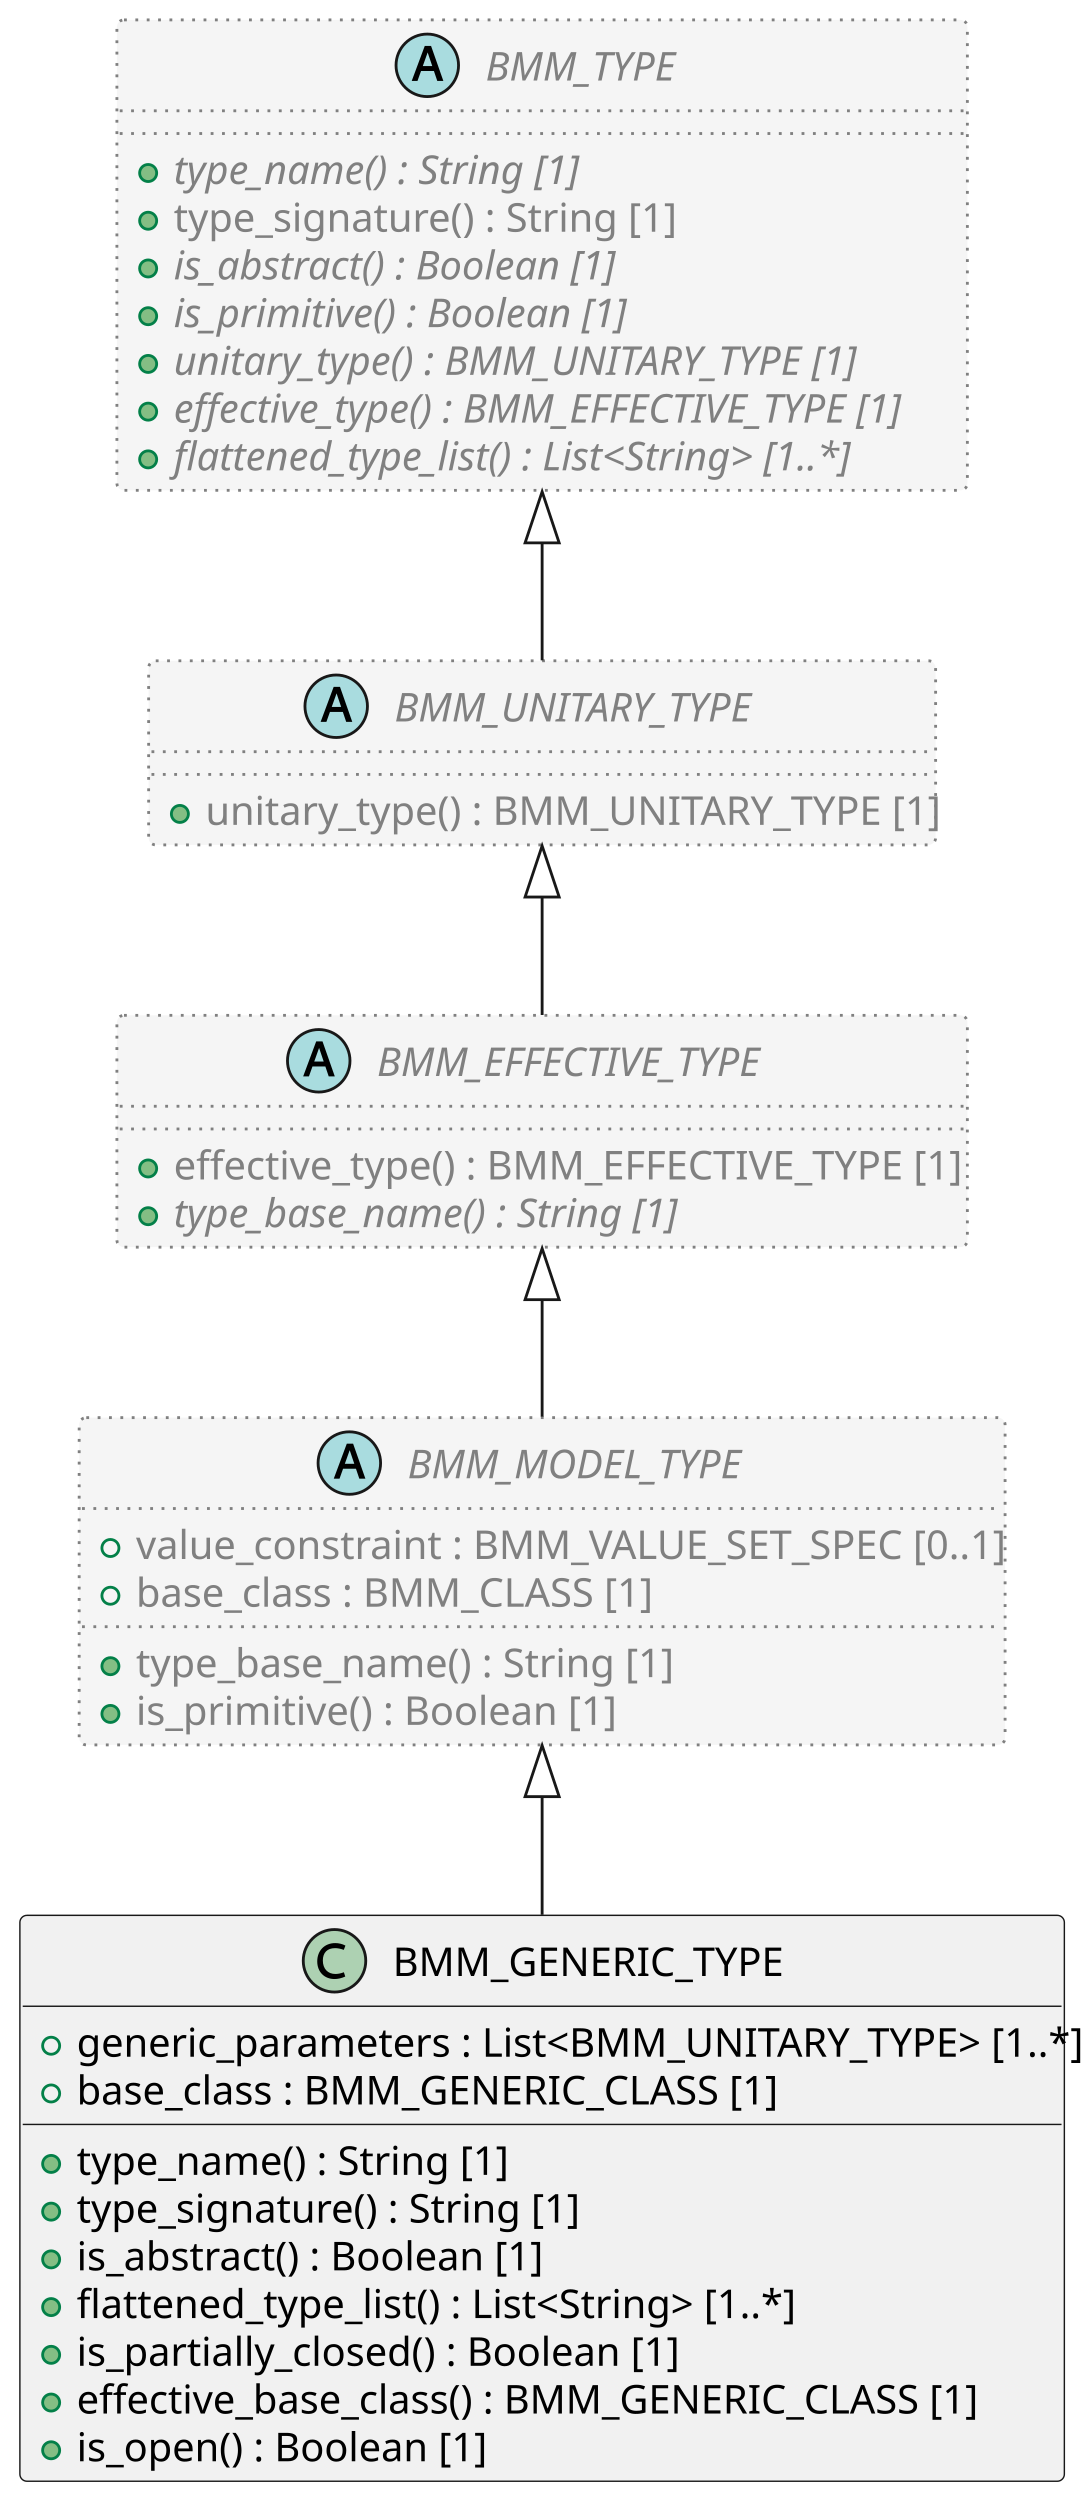
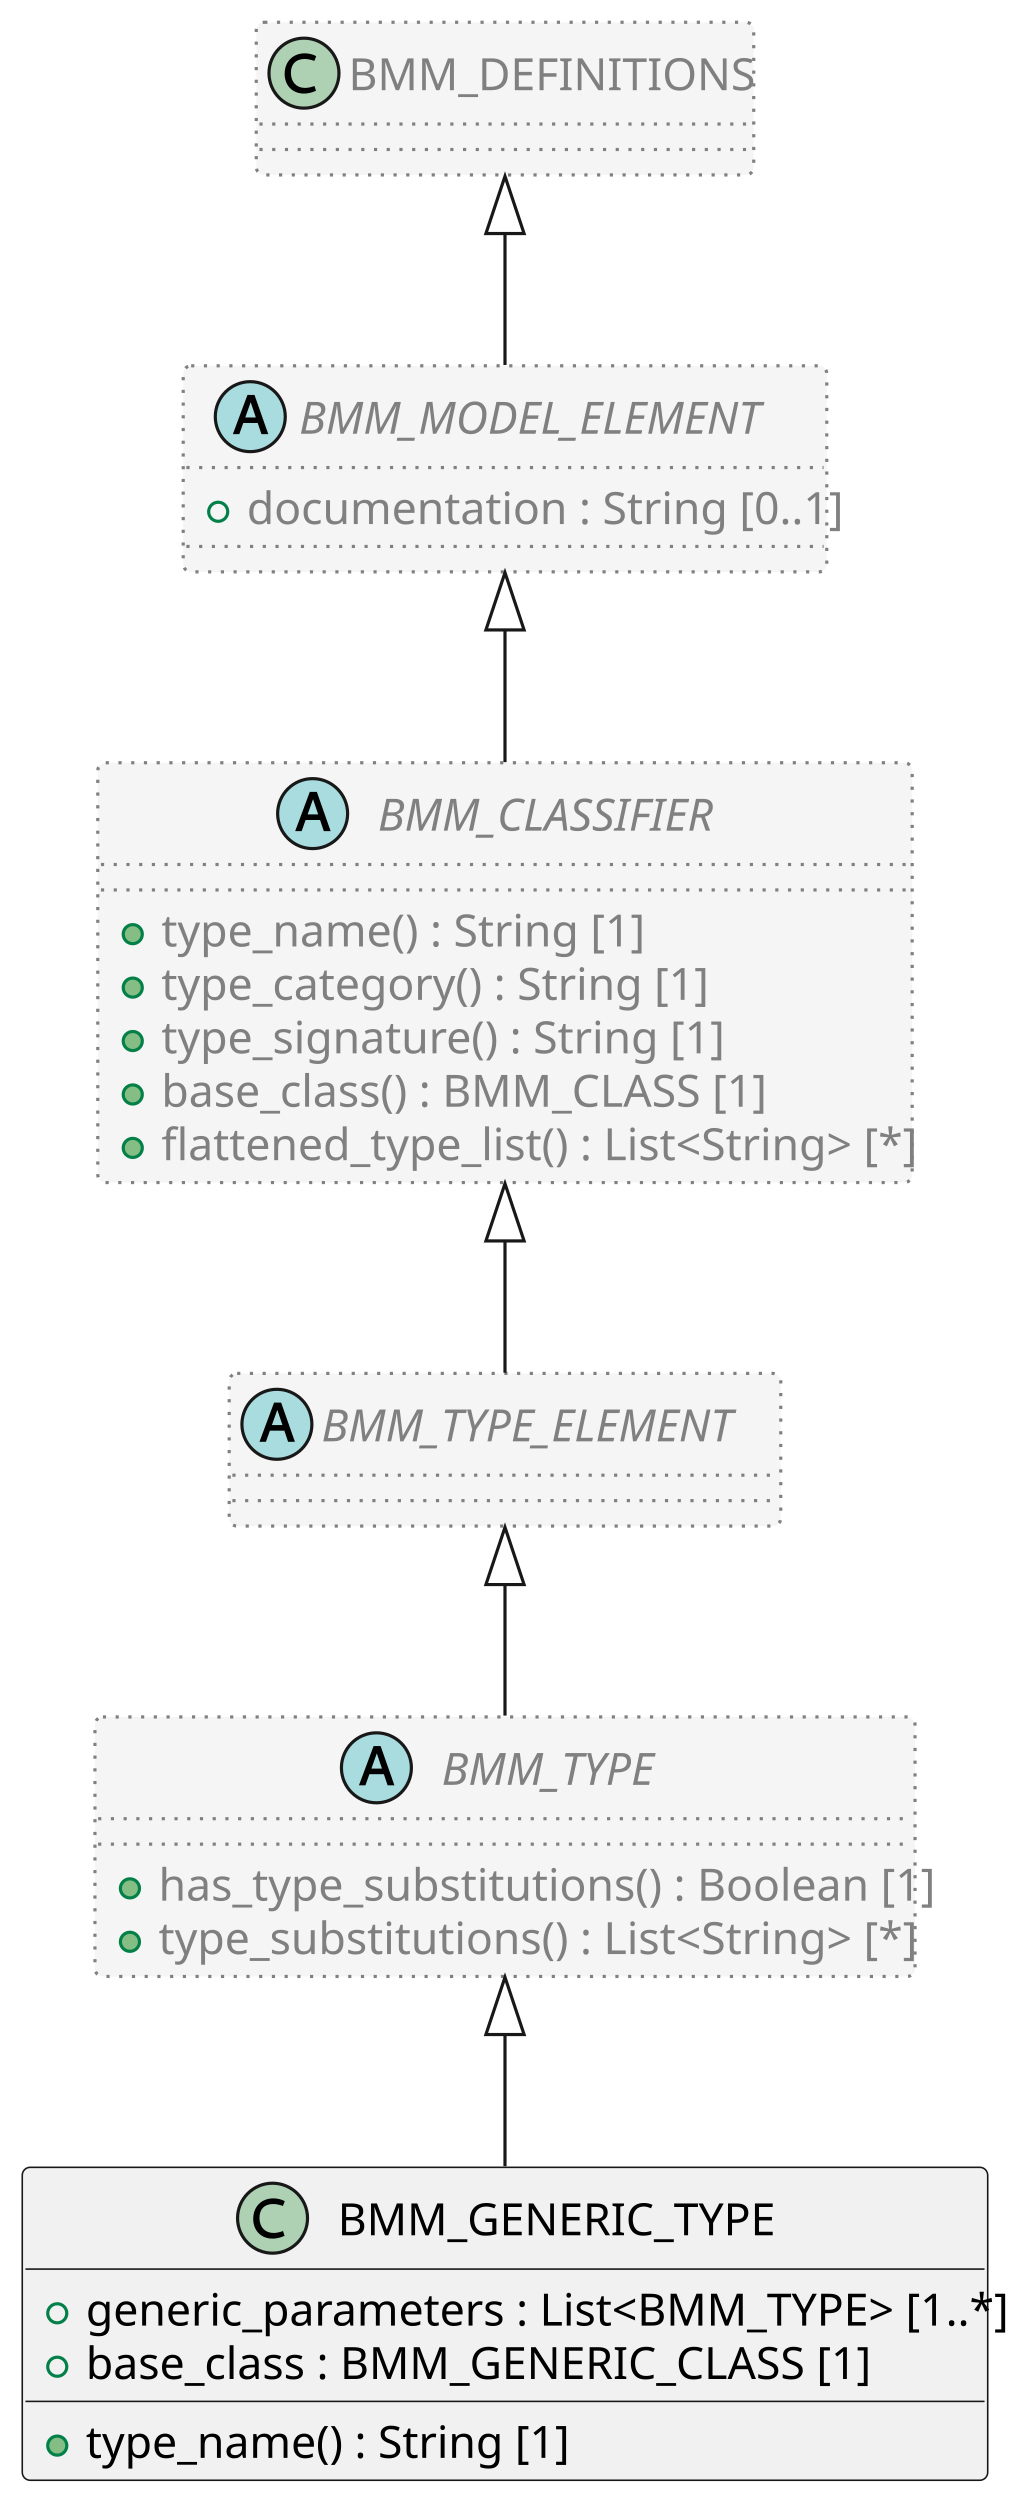
- <svg xmlns="http://www.w3.org/2000/svg" contentStyleType="text/css" data-diagram-type="CLASS" height="880px" preserveAspectRatio="none" style="width:381px;height:880px;background:#FFFFFF;" version="1.1" viewBox="0 0 381 880" width="381px" zoomAndPan="magnify">
+ <svg xmlns="http://www.w3.org/2000/svg" contentStyleType="text/css" data-diagram-type="CLASS" height="786px" preserveAspectRatio="none" style="width:317px;height:786px;background:#FFFFFF;" version="1.1" viewBox="0 0 317 786" width="317px" zoomAndPan="magnify">
  <defs />
  <g>
    <g class="entity" data-entity="BMM_GENERIC_TYPE" data-source-line="2" data-uid="ent0002" id="entity_BMM_GENERIC_TYPE">
-       <rect fill="#F1F1F1" height="199.199" rx="2.5" ry="2.5" style="stroke:#181818;stroke-width:0.5;" width="367.655" x="7" y="674.2" />
-       <ellipse cx="117.747" cy="690.2" fill="#ADD1B2" rx="11" ry="11" style="stroke:#181818;stroke-width:1;" />
-       <path d="M117.747,696.622 C118.918,696.622 120.153,696.356 121.528,695.747 L121.043,694.231 C119.95,694.653 118.934,694.841 118.075,694.841 C115.356,694.841 113.637,692.997 113.637,690.091 C113.637,687.341 115.2,685.747 117.934,685.747 C118.856,685.747 119.872,685.934 121.012,686.356 L121.59,684.841 C120.497,684.263 119.2,683.966 118.012,683.966 C114.247,683.966 111.668,686.606 111.668,690.419 C111.668,694.091 114.153,696.622 117.747,696.622 Z " fill="#000000" />
-       <text fill="#000000" font-family="sans-serif" font-size="14" lengthAdjust="spacing" textLength="137.661" x="138.247" y="695.562">BMM_GENERIC_TYPE</text>
-       <line style="stroke:#181818;stroke-width:0.5;" x1="8" x2="373.655" y1="706.2" y2="706.2" />
-       <ellipse cx="18" cy="720.1" fill="none" rx="3" ry="3" style="stroke:#038048;stroke-width:1;" />
-       <text fill="#000000" font-family="sans-serif" font-size="14" lengthAdjust="spacing" textLength="341.655" x="27" y="723.962">generic_parameters : List&lt;BMM_UNITARY_TYPE&gt; [1..*]</text>
-       <ellipse cx="18" cy="736.9" fill="none" rx="3" ry="3" style="stroke:#038048;stroke-width:1;" />
-       <text fill="#000000" font-family="sans-serif" font-size="14" lengthAdjust="spacing" textLength="240.715" x="27" y="740.762">base_class : BMM_GENERIC_CLASS [1]</text>
-       <line style="stroke:#181818;stroke-width:0.5;" x1="8" x2="373.655" y1="747.8" y2="747.8" />
-       <ellipse cx="18" cy="761.7" fill="#84BE84" rx="3" ry="3" style="stroke:#038048;stroke-width:1;" />
-       <text fill="#000000" font-family="sans-serif" font-size="14" lengthAdjust="spacing" textLength="143.471" x="27" y="765.562">type_name() : String [1]</text>
-       <ellipse cx="18" cy="778.5" fill="#84BE84" rx="3" ry="3" style="stroke:#038048;stroke-width:1;" />
-       <text fill="#000000" font-family="sans-serif" font-size="14" lengthAdjust="spacing" textLength="167.131" x="27" y="782.362">type_signature() : String [1]</text>
-       <ellipse cx="18" cy="795.3" fill="#84BE84" rx="3" ry="3" style="stroke:#038048;stroke-width:1;" />
-       <text fill="#000000" font-family="sans-serif" font-size="14" lengthAdjust="spacing" textLength="155.735" x="27" y="799.162">is_abstract() : Boolean [1]</text>
-       <ellipse cx="18" cy="812.1" fill="#84BE84" rx="3" ry="3" style="stroke:#038048;stroke-width:1;" />
-       <text fill="#000000" font-family="sans-serif" font-size="14" lengthAdjust="spacing" textLength="243.137" x="27" y="815.962">flattened_type_list() : List&lt;String&gt; [1..*]</text>
-       <ellipse cx="18" cy="828.899" fill="#84BE84" rx="3" ry="3" style="stroke:#038048;stroke-width:1;" />
-       <text fill="#000000" font-family="sans-serif" font-size="14" lengthAdjust="spacing" textLength="202.845" x="27" y="832.761">is_partially_closed() : Boolean [1]</text>
-       <ellipse cx="18" cy="845.699" fill="#84BE84" rx="3" ry="3" style="stroke:#038048;stroke-width:1;" />
-       <text fill="#000000" font-family="sans-serif" font-size="14" lengthAdjust="spacing" textLength="309.595" x="27" y="849.561">effective_base_class() : BMM_GENERIC_CLASS [1]</text>
-       <ellipse cx="18" cy="862.499" fill="#84BE84" rx="3" ry="3" style="stroke:#038048;stroke-width:1;" />
-       <text fill="#000000" font-family="sans-serif" font-size="14" lengthAdjust="spacing" textLength="136.262" x="27" y="866.361">is_open() : Boolean [1]</text>
+       <rect fill="#F1F1F1" height="98.4" rx="2.5" ry="2.5" style="stroke:#181818;stroke-width:0.5;" width="303.535" x="7" y="681.4" />
+       <ellipse cx="85.687" cy="697.4" fill="#ADD1B2" rx="11" ry="11" style="stroke:#181818;stroke-width:1;" />
+       <path d="M85.687,703.822 C86.859,703.822 88.093,703.556 89.468,702.947 L88.984,701.431 C87.89,701.853 86.874,702.041 86.015,702.041 C83.296,702.041 81.577,700.197 81.577,697.291 C81.577,694.541 83.14,692.947 85.874,692.947 C86.796,692.947 87.812,693.134 88.952,693.556 L89.531,692.041 C88.437,691.462 87.14,691.166 85.952,691.166 C82.187,691.166 79.609,693.806 79.609,697.619 C79.609,701.291 82.093,703.822 85.687,703.822 Z " fill="#000000" />
+       <text fill="#000000" font-family="sans-serif" font-size="14" lengthAdjust="spacing" textLength="137.661" x="106.187" y="702.762">BMM_GENERIC_TYPE</text>
+       <line style="stroke:#181818;stroke-width:0.5;" x1="8" x2="309.535" y1="713.4" y2="713.4" />
+       <ellipse cx="18" cy="727.3" fill="none" rx="3" ry="3" style="stroke:#038048;stroke-width:1;" />
+       <text fill="#000000" font-family="sans-serif" font-size="14" lengthAdjust="spacing" textLength="277.535" x="27" y="731.162">generic_parameters : List&lt;BMM_TYPE&gt; [1..*]</text>
+       <ellipse cx="18" cy="744.1" fill="none" rx="3" ry="3" style="stroke:#038048;stroke-width:1;" />
+       <text fill="#000000" font-family="sans-serif" font-size="14" lengthAdjust="spacing" textLength="240.715" x="27" y="747.962">base_class : BMM_GENERIC_CLASS [1]</text>
+       <line style="stroke:#181818;stroke-width:0.5;" x1="8" x2="309.535" y1="755" y2="755" />
+       <ellipse cx="18" cy="768.9" fill="#84BE84" rx="3" ry="3" style="stroke:#038048;stroke-width:1;" />
+       <text fill="#000000" font-family="sans-serif" font-size="14" lengthAdjust="spacing" textLength="143.471" x="27" y="772.762">type_name() : String [1]</text>
    </g>
-     <g class="entity" data-entity="BMM_MODEL_TYPE" data-source-line="14" data-uid="ent0003" id="entity_BMM_MODEL_TYPE">
-       <rect fill="#F5F5F5" height="115.2" rx="2.5" ry="2.5" style="stroke:#808080;stroke-width:1;stroke-dasharray:1,3;" width="325.921" x="27.87" y="499" />
-       <ellipse cx="122.965" cy="515" fill="#A9DCDF" rx="11" ry="11" style="stroke:#181818;stroke-width:1;" />
-       <path d="M117.48,520.5 L119.511,520.5 L123.558,509.156 L122.652,509.156 L126.48,520.5 L128.621,520.5 L124.293,508.172 L122.074,508.172 L117.48,520.5 Z M119.808,517 L126.246,517 L126.246,515.25 L119.808,515.25 L119.808,517 Z " fill="#000000" />
-       <text fill="#808080" font-family="sans-serif" font-size="14" font-style="italic" lengthAdjust="spacing" textLength="127.231" x="143.465" y="520.362">BMM_MODEL_TYPE</text>
-       <line style="stroke:#808080;stroke-width:1;stroke-dasharray:1,3;" x1="28.87" x2="352.791" y1="531" y2="531" />
-       <ellipse cx="38.87" cy="544.9" fill="none" rx="3" ry="3" style="stroke:#038048;stroke-width:1;" />
-       <text fill="#808080" font-family="sans-serif" font-size="14" lengthAdjust="spacing" textLength="299.921" x="47.87" y="548.762">value_constraint : BMM_VALUE_SET_SPEC [0..1]</text>
-       <ellipse cx="38.87" cy="561.7" fill="none" rx="3" ry="3" style="stroke:#038048;stroke-width:1;" />
-       <text fill="#808080" font-family="sans-serif" font-size="14" lengthAdjust="spacing" textLength="175.405" x="47.87" y="565.562">base_class : BMM_CLASS [1]</text>
-       <line style="stroke:#808080;stroke-width:1;stroke-dasharray:1,3;" x1="28.87" x2="352.791" y1="572.6" y2="572.6" />
-       <ellipse cx="38.87" cy="586.5" fill="#84BE84" rx="3" ry="3" style="stroke:#038048;stroke-width:1;" />
-       <text fill="#808080" font-family="sans-serif" font-size="14" lengthAdjust="spacing" textLength="179.507" x="47.87" y="590.362">type_base_name() : String [1]</text>
-       <ellipse cx="38.87" cy="603.3" fill="#84BE84" rx="3" ry="3" style="stroke:#038048;stroke-width:1;" />
-       <text fill="#808080" font-family="sans-serif" font-size="14" lengthAdjust="spacing" textLength="160.173" x="47.87" y="607.162">is_primitive() : Boolean [1]</text>
+     <g class="entity" data-entity="BMM_TYPE" data-source-line="8" data-uid="ent0003" id="entity_BMM_TYPE">
+       <rect fill="#F5F5F5" height="81.6" rx="2.5" ry="2.5" style="stroke:#808080;stroke-width:1;stroke-dasharray:1,3;" width="257.839" x="29.85" y="539.8" />
+       <ellipse cx="118.344" cy="555.8" fill="#A9DCDF" rx="11" ry="11" style="stroke:#181818;stroke-width:1;" />
+       <path d="M112.859,561.3 L114.891,561.3 L118.937,549.956 L118.031,549.956 L121.859,561.3 L124,561.3 L119.672,548.972 L117.453,548.972 L112.859,561.3 Z M115.187,557.8 L121.625,557.8 L121.625,556.05 L115.187,556.05 L115.187,557.8 Z " fill="#000000" />
+       <text fill="#808080" font-family="sans-serif" font-size="14" font-style="italic" lengthAdjust="spacing" textLength="72.352" x="138.844" y="561.162">BMM_TYPE</text>
+       <line style="stroke:#808080;stroke-width:1;stroke-dasharray:1,3;" x1="30.85" x2="286.689" y1="571.8" y2="571.8" />
+       <line style="stroke:#808080;stroke-width:1;stroke-dasharray:1,3;" x1="30.85" x2="286.689" y1="579.8" y2="579.8" />
+       <ellipse cx="40.85" cy="593.7" fill="#84BE84" rx="3" ry="3" style="stroke:#038048;stroke-width:1;" />
+       <text fill="#808080" font-family="sans-serif" font-size="14" lengthAdjust="spacing" textLength="231.839" x="49.85" y="597.562">has_type_substitutions() : Boolean [1]</text>
+       <ellipse cx="40.85" cy="610.5" fill="#84BE84" rx="3" ry="3" style="stroke:#038048;stroke-width:1;" />
+       <text fill="#808080" font-family="sans-serif" font-size="14" lengthAdjust="spacing" textLength="228.549" x="49.85" y="614.362">type_substitutions() : List&lt;String&gt; [*]</text>
    </g>
-     <g class="entity" data-entity="BMM_EFFECTIVE_TYPE" data-source-line="21" data-uid="ent0004" id="entity_BMM_EFFECTIVE_TYPE">
-       <rect fill="#F5F5F5" height="81.6" rx="2.5" ry="2.5" style="stroke:#808080;stroke-width:1;stroke-dasharray:1,3;" width="299.363" x="41.15" y="357.4" />
-       <ellipse cx="112.193" cy="373.4" fill="#A9DCDF" rx="11" ry="11" style="stroke:#181818;stroke-width:1;" />
-       <path d="M106.708,378.9 L108.74,378.9 L112.787,367.556 L111.88,367.556 L115.708,378.9 L117.849,378.9 L113.521,366.572 L111.302,366.572 L106.708,378.9 Z M109.037,375.4 L115.474,375.4 L115.474,373.65 L109.037,373.65 L109.037,375.4 Z " fill="#000000" />
-       <text fill="#808080" font-family="sans-serif" font-size="14" font-style="italic" lengthAdjust="spacing" textLength="148.777" x="132.693" y="378.762">BMM_EFFECTIVE_TYPE</text>
-       <line style="stroke:#808080;stroke-width:1;stroke-dasharray:1,3;" x1="42.15" x2="339.513" y1="389.4" y2="389.4" />
-       <line style="stroke:#808080;stroke-width:1;stroke-dasharray:1,3;" x1="42.15" x2="339.513" y1="397.4" y2="397.4" />
-       <ellipse cx="52.15" cy="411.3" fill="#84BE84" rx="3" ry="3" style="stroke:#038048;stroke-width:1;" />
-       <text fill="#808080" font-family="sans-serif" font-size="14" lengthAdjust="spacing" textLength="273.363" x="61.15" y="415.162">effective_type() : BMM_EFFECTIVE_TYPE [1]</text>
-       <ellipse cx="52.15" cy="428.1" fill="#84BE84" rx="3" ry="3" style="stroke:#038048;stroke-width:1;" />
-       <text fill="#808080" font-family="sans-serif" font-size="14" font-style="italic" lengthAdjust="spacing" textLength="179.507" x="61.15" y="431.962">type_base_name() : String [1]</text>
+     <g class="entity" data-entity="BMM_TYPE_ELEMENT" data-source-line="13" data-uid="ent0004" id="entity_BMM_TYPE_ELEMENT">
+       <rect fill="#F5F5F5" height="48" rx="2.5" ry="2.5" style="stroke:#808080;stroke-width:1;stroke-dasharray:1,3;" width="173.413" x="72.06" y="431.8" />
+       <ellipse cx="87.06" cy="447.8" fill="#A9DCDF" rx="11" ry="11" style="stroke:#181818;stroke-width:1;" />
+       <path d="M81.576,453.3 L83.607,453.3 L87.654,441.956 L86.748,441.956 L90.576,453.3 L92.716,453.3 L88.388,440.972 L86.169,440.972 L81.576,453.3 Z M83.904,449.8 L90.341,449.8 L90.341,448.05 L83.904,448.05 L83.904,449.8 Z " fill="#000000" />
+       <text fill="#808080" font-family="sans-serif" font-size="14" font-style="italic" lengthAdjust="spacing" textLength="141.413" x="101.06" y="453.162">BMM_TYPE_ELEMENT</text>
+       <line style="stroke:#808080;stroke-width:1;stroke-dasharray:1,3;" x1="73.06" x2="244.473" y1="463.8" y2="463.8" />
+       <line style="stroke:#808080;stroke-width:1;stroke-dasharray:1,3;" x1="73.06" x2="244.473" y1="471.8" y2="471.8" />
    </g>
-     <g class="entity" data-entity="BMM_UNITARY_TYPE" data-source-line="26" data-uid="ent0005" id="entity_BMM_UNITARY_TYPE">
-       <rect fill="#F5F5F5" height="64.8" rx="2.5" ry="2.5" style="stroke:#808080;stroke-width:1;stroke-dasharray:1,3;" width="277.019" x="52.32" y="232.6" />
-       <ellipse cx="118.344" cy="248.6" fill="#A9DCDF" rx="11" ry="11" style="stroke:#181818;stroke-width:1;" />
-       <path d="M112.859,254.1 L114.891,254.1 L118.938,242.756 L118.031,242.756 L121.859,254.1 L124,254.1 L119.672,241.772 L117.453,241.772 L112.859,254.1 Z M115.188,250.6 L121.625,250.6 L121.625,248.85 L115.188,248.85 L115.188,250.6 Z " fill="#000000" />
-       <text fill="#808080" font-family="sans-serif" font-size="14" font-style="italic" lengthAdjust="spacing" textLength="136.471" x="138.844" y="253.962">BMM_UNITARY_TYPE</text>
-       <line style="stroke:#808080;stroke-width:1;stroke-dasharray:1,3;" x1="53.32" x2="328.339" y1="264.6" y2="264.6" />
-       <line style="stroke:#808080;stroke-width:1;stroke-dasharray:1,3;" x1="53.32" x2="328.339" y1="272.6" y2="272.6" />
-       <ellipse cx="63.32" cy="286.5" fill="#84BE84" rx="3" ry="3" style="stroke:#038048;stroke-width:1;" />
-       <text fill="#808080" font-family="sans-serif" font-size="14" lengthAdjust="spacing" textLength="251.019" x="72.32" y="290.362">unitary_type() : BMM_UNITARY_TYPE [1]</text>
+     <g class="entity" data-entity="BMM_CLASSIFIER" data-source-line="16" data-uid="ent0005" id="entity_BMM_CLASSIFIER">
+       <rect fill="#F5F5F5" height="132" rx="2.5" ry="2.5" style="stroke:#808080;stroke-width:1;stroke-dasharray:1,3;" width="256.047" x="30.74" y="239.8" />
+       <ellipse cx="98.29" cy="255.8" fill="#A9DCDF" rx="11" ry="11" style="stroke:#181818;stroke-width:1;" />
+       <path d="M92.805,261.3 L94.837,261.3 L98.883,249.956 L97.977,249.956 L101.805,261.3 L103.946,261.3 L99.618,248.972 L97.399,248.972 L92.805,261.3 Z M95.133,257.8 L101.571,257.8 L101.571,256.05 L95.133,256.05 L95.133,257.8 Z " fill="#000000" />
+       <text fill="#808080" font-family="sans-serif" font-size="14" font-style="italic" lengthAdjust="spacing" textLength="112.448" x="118.79" y="261.162">BMM_CLASSIFIER</text>
+       <line style="stroke:#808080;stroke-width:1;stroke-dasharray:1,3;" x1="31.74" x2="285.787" y1="271.8" y2="271.8" />
+       <line style="stroke:#808080;stroke-width:1;stroke-dasharray:1,3;" x1="31.74" x2="285.787" y1="279.8" y2="279.8" />
+       <ellipse cx="41.74" cy="293.7" fill="#84BE84" rx="3" ry="3" style="stroke:#038048;stroke-width:1;" />
+       <text fill="#808080" font-family="sans-serif" font-size="14" lengthAdjust="spacing" textLength="143.471" x="50.74" y="297.562">type_name() : String [1]</text>
+       <ellipse cx="41.74" cy="310.5" fill="#84BE84" rx="3" ry="3" style="stroke:#038048;stroke-width:1;" />
+       <text fill="#808080" font-family="sans-serif" font-size="14" lengthAdjust="spacing" textLength="162.637" x="50.74" y="314.362">type_category() : String [1]</text>
+       <ellipse cx="41.74" cy="327.3" fill="#84BE84" rx="3" ry="3" style="stroke:#038048;stroke-width:1;" />
+       <text fill="#808080" font-family="sans-serif" font-size="14" lengthAdjust="spacing" textLength="167.131" x="50.74" y="331.162">type_signature() : String [1]</text>
+       <ellipse cx="41.74" cy="344.1" fill="#84BE84" rx="3" ry="3" style="stroke:#038048;stroke-width:1;" />
+       <text fill="#808080" font-family="sans-serif" font-size="14" lengthAdjust="spacing" textLength="183.833" x="50.74" y="347.962">base_class() : BMM_CLASS [1]</text>
+       <ellipse cx="41.74" cy="360.9" fill="#84BE84" rx="3" ry="3" style="stroke:#038048;stroke-width:1;" />
+       <text fill="#808080" font-family="sans-serif" font-size="14" lengthAdjust="spacing" textLength="230.047" x="50.74" y="364.762">flattened_type_list() : List&lt;String&gt; [*]</text>
    </g>
-     <g class="entity" data-entity="BMM_TYPE" data-source-line="30" data-uid="ent0006" id="entity_BMM_TYPE">
-       <rect fill="#F5F5F5" height="165.6" rx="2.5" ry="2.5" style="stroke:#808080;stroke-width:1;stroke-dasharray:1,3;" width="299.363" x="41.15" y="7" />
-       <ellipse cx="150.406" cy="23" fill="#A9DCDF" rx="11" ry="11" style="stroke:#181818;stroke-width:1;" />
-       <path d="M144.921,28.5 L146.952,28.5 L150.999,17.156 L150.093,17.156 L153.921,28.5 L156.062,28.5 L151.734,16.172 L149.515,16.172 L144.921,28.5 Z M147.249,25 L153.687,25 L153.687,23.25 L147.249,23.25 L147.249,25 Z " fill="#000000" />
-       <text fill="#808080" font-family="sans-serif" font-size="14" font-style="italic" lengthAdjust="spacing" textLength="72.352" x="170.906" y="28.362">BMM_TYPE</text>
-       <line style="stroke:#808080;stroke-width:1;stroke-dasharray:1,3;" x1="42.15" x2="339.513" y1="39" y2="39" />
-       <line style="stroke:#808080;stroke-width:1;stroke-dasharray:1,3;" x1="42.15" x2="339.513" y1="47" y2="47" />
-       <ellipse cx="52.15" cy="60.9" fill="#84BE84" rx="3" ry="3" style="stroke:#038048;stroke-width:1;" />
-       <text fill="#808080" font-family="sans-serif" font-size="14" font-style="italic" lengthAdjust="spacing" textLength="143.471" x="61.15" y="64.762">type_name() : String [1]</text>
-       <ellipse cx="52.15" cy="77.7" fill="#84BE84" rx="3" ry="3" style="stroke:#038048;stroke-width:1;" />
-       <text fill="#808080" font-family="sans-serif" font-size="14" lengthAdjust="spacing" textLength="167.131" x="61.15" y="81.562">type_signature() : String [1]</text>
-       <ellipse cx="52.15" cy="94.5" fill="#84BE84" rx="3" ry="3" style="stroke:#038048;stroke-width:1;" />
-       <text fill="#808080" font-family="sans-serif" font-size="14" font-style="italic" lengthAdjust="spacing" textLength="155.735" x="61.15" y="98.362">is_abstract() : Boolean [1]</text>
-       <ellipse cx="52.15" cy="111.3" fill="#84BE84" rx="3" ry="3" style="stroke:#038048;stroke-width:1;" />
-       <text fill="#808080" font-family="sans-serif" font-size="14" font-style="italic" lengthAdjust="spacing" textLength="160.173" x="61.15" y="115.162">is_primitive() : Boolean [1]</text>
-       <ellipse cx="52.15" cy="128.1" fill="#84BE84" rx="3" ry="3" style="stroke:#038048;stroke-width:1;" />
-       <text fill="#808080" font-family="sans-serif" font-size="14" font-style="italic" lengthAdjust="spacing" textLength="251.019" x="61.15" y="131.962">unitary_type() : BMM_UNITARY_TYPE [1]</text>
-       <ellipse cx="52.15" cy="144.9" fill="#84BE84" rx="3" ry="3" style="stroke:#038048;stroke-width:1;" />
-       <text fill="#808080" font-family="sans-serif" font-size="14" font-style="italic" lengthAdjust="spacing" textLength="273.363" x="61.15" y="148.762">effective_type() : BMM_EFFECTIVE_TYPE [1]</text>
-       <ellipse cx="52.15" cy="161.7" fill="#84BE84" rx="3" ry="3" style="stroke:#038048;stroke-width:1;" />
-       <text fill="#808080" font-family="sans-serif" font-size="14" font-style="italic" lengthAdjust="spacing" textLength="243.137" x="61.15" y="165.561">flattened_type_list() : List&lt;String&gt; [1..*]</text>
+     <g class="entity" data-entity="BMM_MODEL_ELEMENT" data-source-line="24" data-uid="ent0006" id="entity_BMM_MODEL_ELEMENT">
+       <rect fill="#F5F5F5" height="64.8" rx="2.5" ry="2.5" style="stroke:#808080;stroke-width:1;stroke-dasharray:1,3;" width="202.343" x="57.6" y="115" />
+       <ellipse cx="78.689" cy="131" fill="#A9DCDF" rx="11" ry="11" style="stroke:#181818;stroke-width:1;" />
+       <path d="M73.204,136.5 L75.235,136.5 L79.282,125.156 L78.376,125.156 L82.204,136.5 L84.345,136.5 L80.017,124.172 L77.798,124.172 L73.204,136.5 Z M75.532,133 L81.97,133 L81.97,131.25 L75.532,131.25 L75.532,133 Z " fill="#000000" />
+       <text fill="#808080" font-family="sans-serif" font-size="14" font-style="italic" lengthAdjust="spacing" textLength="156.813" x="94.041" y="136.362">BMM_MODEL_ELEMENT</text>
+       <line style="stroke:#808080;stroke-width:1;stroke-dasharray:1,3;" x1="58.6" x2="258.943" y1="147" y2="147" />
+       <ellipse cx="68.6" cy="160.9" fill="none" rx="3" ry="3" style="stroke:#038048;stroke-width:1;" />
+       <text fill="#808080" font-family="sans-serif" font-size="14" lengthAdjust="spacing" textLength="176.343" x="77.6" y="164.762">documentation : String [0..1]</text>
+       <line style="stroke:#808080;stroke-width:1;stroke-dasharray:1,3;" x1="58.6" x2="258.943" y1="171.8" y2="171.8" />
    </g>
-     <g class="link" data-entity-1="BMM_TYPE" data-entity-2="BMM_UNITARY_TYPE" data-source-line="40" data-uid="lnk7" id="link_BMM_TYPE_BMM_UNITARY_TYPE">
-       <path codeLine="40" d="M190.83,191.09 C190.83,212.21 190.83,215.68 190.83,232.44" fill="none" id="BMM_TYPE-backto-BMM_UNITARY_TYPE" style="stroke:#181818;stroke-width:1;" />
-       <polygon fill="none" points="190.83,173.09,184.83,191.09,196.83,191.09,190.83,173.09" style="stroke:#181818;stroke-width:1;" />
+     <g class="entity" data-entity="BMM_DEFINITIONS" data-source-line="28" data-uid="ent0007" id="entity_BMM_DEFINITIONS">
+       <rect fill="#F5F5F5" height="48" rx="2.5" ry="2.5" style="stroke:#808080;stroke-width:1;stroke-dasharray:1,3;" width="156.404" x="80.57" y="7" />
+       <ellipse cx="95.57" cy="23" fill="#ADD1B2" rx="11" ry="11" style="stroke:#181818;stroke-width:1;" />
+       <path d="M95.57,29.422 C96.742,29.422 97.976,29.156 99.351,28.547 L98.867,27.031 C97.773,27.453 96.757,27.641 95.898,27.641 C93.179,27.641 91.461,25.797 91.461,22.891 C91.461,20.141 93.023,18.547 95.757,18.547 C96.679,18.547 97.695,18.734 98.836,19.156 L99.414,17.641 C98.32,17.062 97.023,16.766 95.836,16.766 C92.07,16.766 89.492,19.406 89.492,23.219 C89.492,26.891 91.976,29.422 95.57,29.422 Z " fill="#000000" />
+       <text fill="#808080" font-family="sans-serif" font-size="14" lengthAdjust="spacing" textLength="124.403" x="109.57" y="28.362">BMM_DEFINITIONS</text>
+       <line style="stroke:#808080;stroke-width:1;stroke-dasharray:1,3;" x1="81.57" x2="235.974" y1="39" y2="39" />
+       <line style="stroke:#808080;stroke-width:1;stroke-dasharray:1,3;" x1="81.57" x2="235.974" y1="47" y2="47" />
    </g>
-     <g class="link" data-entity-1="BMM_UNITARY_TYPE" data-entity-2="BMM_EFFECTIVE_TYPE" data-source-line="42" data-uid="lnk8" id="link_BMM_UNITARY_TYPE_BMM_EFFECTIVE_TYPE">
-       <path codeLine="42" d="M190.83,315.76 C190.83,333.66 190.83,338.18 190.83,357.27" fill="none" id="BMM_UNITARY_TYPE-backto-BMM_EFFECTIVE_TYPE" style="stroke:#181818;stroke-width:1;" />
-       <polygon fill="none" points="190.83,297.76,184.83,315.76,196.83,315.76,190.83,297.76" style="stroke:#181818;stroke-width:1;" />
+     <g class="link" data-entity-1="BMM_DEFINITIONS" data-entity-2="BMM_MODEL_ELEMENT" data-source-line="31" data-uid="lnk8" id="link_BMM_DEFINITIONS_BMM_MODEL_ELEMENT">
+       <path codeLine="31" d="M158.77,73.43 C158.77,90.55 158.77,95.97 158.77,114.76" fill="none" id="BMM_DEFINITIONS-backto-BMM_MODEL_ELEMENT" style="stroke:#181818;stroke-width:1;" />
+       <polygon fill="none" points="158.77,55.43,152.77,73.43,164.77,73.43,158.77,55.43" style="stroke:#181818;stroke-width:1;" />
    </g>
-     <g class="link" data-entity-1="BMM_EFFECTIVE_TYPE" data-entity-2="BMM_MODEL_TYPE" data-source-line="44" data-uid="lnk9" id="link_BMM_EFFECTIVE_TYPE_BMM_MODEL_TYPE">
-       <path codeLine="44" d="M190.83,457.48 C190.83,475.49 190.83,479.04 190.83,498.66" fill="none" id="BMM_EFFECTIVE_TYPE-backto-BMM_MODEL_TYPE" style="stroke:#181818;stroke-width:1;" />
-       <polygon fill="none" points="190.83,439.48,184.83,457.48,196.83,457.48,190.83,439.48" style="stroke:#181818;stroke-width:1;" />
+     <g class="link" data-entity-1="BMM_MODEL_ELEMENT" data-entity-2="BMM_CLASSIFIER" data-source-line="33" data-uid="lnk9" id="link_BMM_MODEL_ELEMENT_BMM_CLASSIFIER">
+       <path codeLine="33" d="M158.77,198.05 C158.77,215.19 158.77,219.02 158.77,239.61" fill="none" id="BMM_MODEL_ELEMENT-backto-BMM_CLASSIFIER" style="stroke:#181818;stroke-width:1;" />
+       <polygon fill="none" points="158.77,180.05,152.77,198.05,164.77,198.05,158.77,180.05" style="stroke:#181818;stroke-width:1;" />
    </g>
-     <g class="link" data-entity-1="BMM_MODEL_TYPE" data-entity-2="BMM_GENERIC_TYPE" data-source-line="46" data-uid="lnk10" id="link_BMM_MODEL_TYPE_BMM_GENERIC_TYPE">
-       <path codeLine="46" d="M190.83,632.42 C190.83,650.73 190.83,653.58 190.83,674" fill="none" id="BMM_MODEL_TYPE-backto-BMM_GENERIC_TYPE" style="stroke:#181818;stroke-width:1;" />
-       <polygon fill="none" points="190.83,614.42,184.83,632.42,196.83,632.42,190.83,614.42" style="stroke:#181818;stroke-width:1;" />
+     <g class="link" data-entity-1="BMM_CLASSIFIER" data-entity-2="BMM_TYPE_ELEMENT" data-source-line="35" data-uid="lnk10" id="link_BMM_CLASSIFIER_BMM_TYPE_ELEMENT">
+       <path codeLine="35" d="M158.77,390.15 C158.77,411.36 158.77,415.54 158.77,431.58" fill="none" id="BMM_CLASSIFIER-backto-BMM_TYPE_ELEMENT" style="stroke:#181818;stroke-width:1;" />
+       <polygon fill="none" points="158.77,372.15,152.77,390.15,164.77,390.15,158.77,372.15" style="stroke:#181818;stroke-width:1;" />
+     </g>
+     <g class="link" data-entity-1="BMM_TYPE_ELEMENT" data-entity-2="BMM_TYPE" data-source-line="37" data-uid="lnk11" id="link_BMM_TYPE_ELEMENT_BMM_TYPE">
+       <path codeLine="37" d="M158.77,498.19 C158.77,514.89 158.77,519.78 158.77,539.38" fill="none" id="BMM_TYPE_ELEMENT-backto-BMM_TYPE" style="stroke:#181818;stroke-width:1;" />
+       <polygon fill="none" points="158.77,480.19,152.77,498.19,164.77,498.19,158.77,480.19" style="stroke:#181818;stroke-width:1;" />
+     </g>
+     <g class="link" data-entity-1="BMM_TYPE" data-entity-2="BMM_GENERIC_TYPE" data-source-line="39" data-uid="lnk12" id="link_BMM_TYPE_BMM_GENERIC_TYPE">
+       <path codeLine="39" d="M158.77,639.65 C158.77,657.97 158.77,661.84 158.77,681.08" fill="none" id="BMM_TYPE-backto-BMM_GENERIC_TYPE" style="stroke:#181818;stroke-width:1;" />
+       <polygon fill="none" points="158.77,621.65,152.77,639.65,164.77,639.65,158.77,621.65" style="stroke:#181818;stroke-width:1;" />
    </g>
  </g>
</svg>
